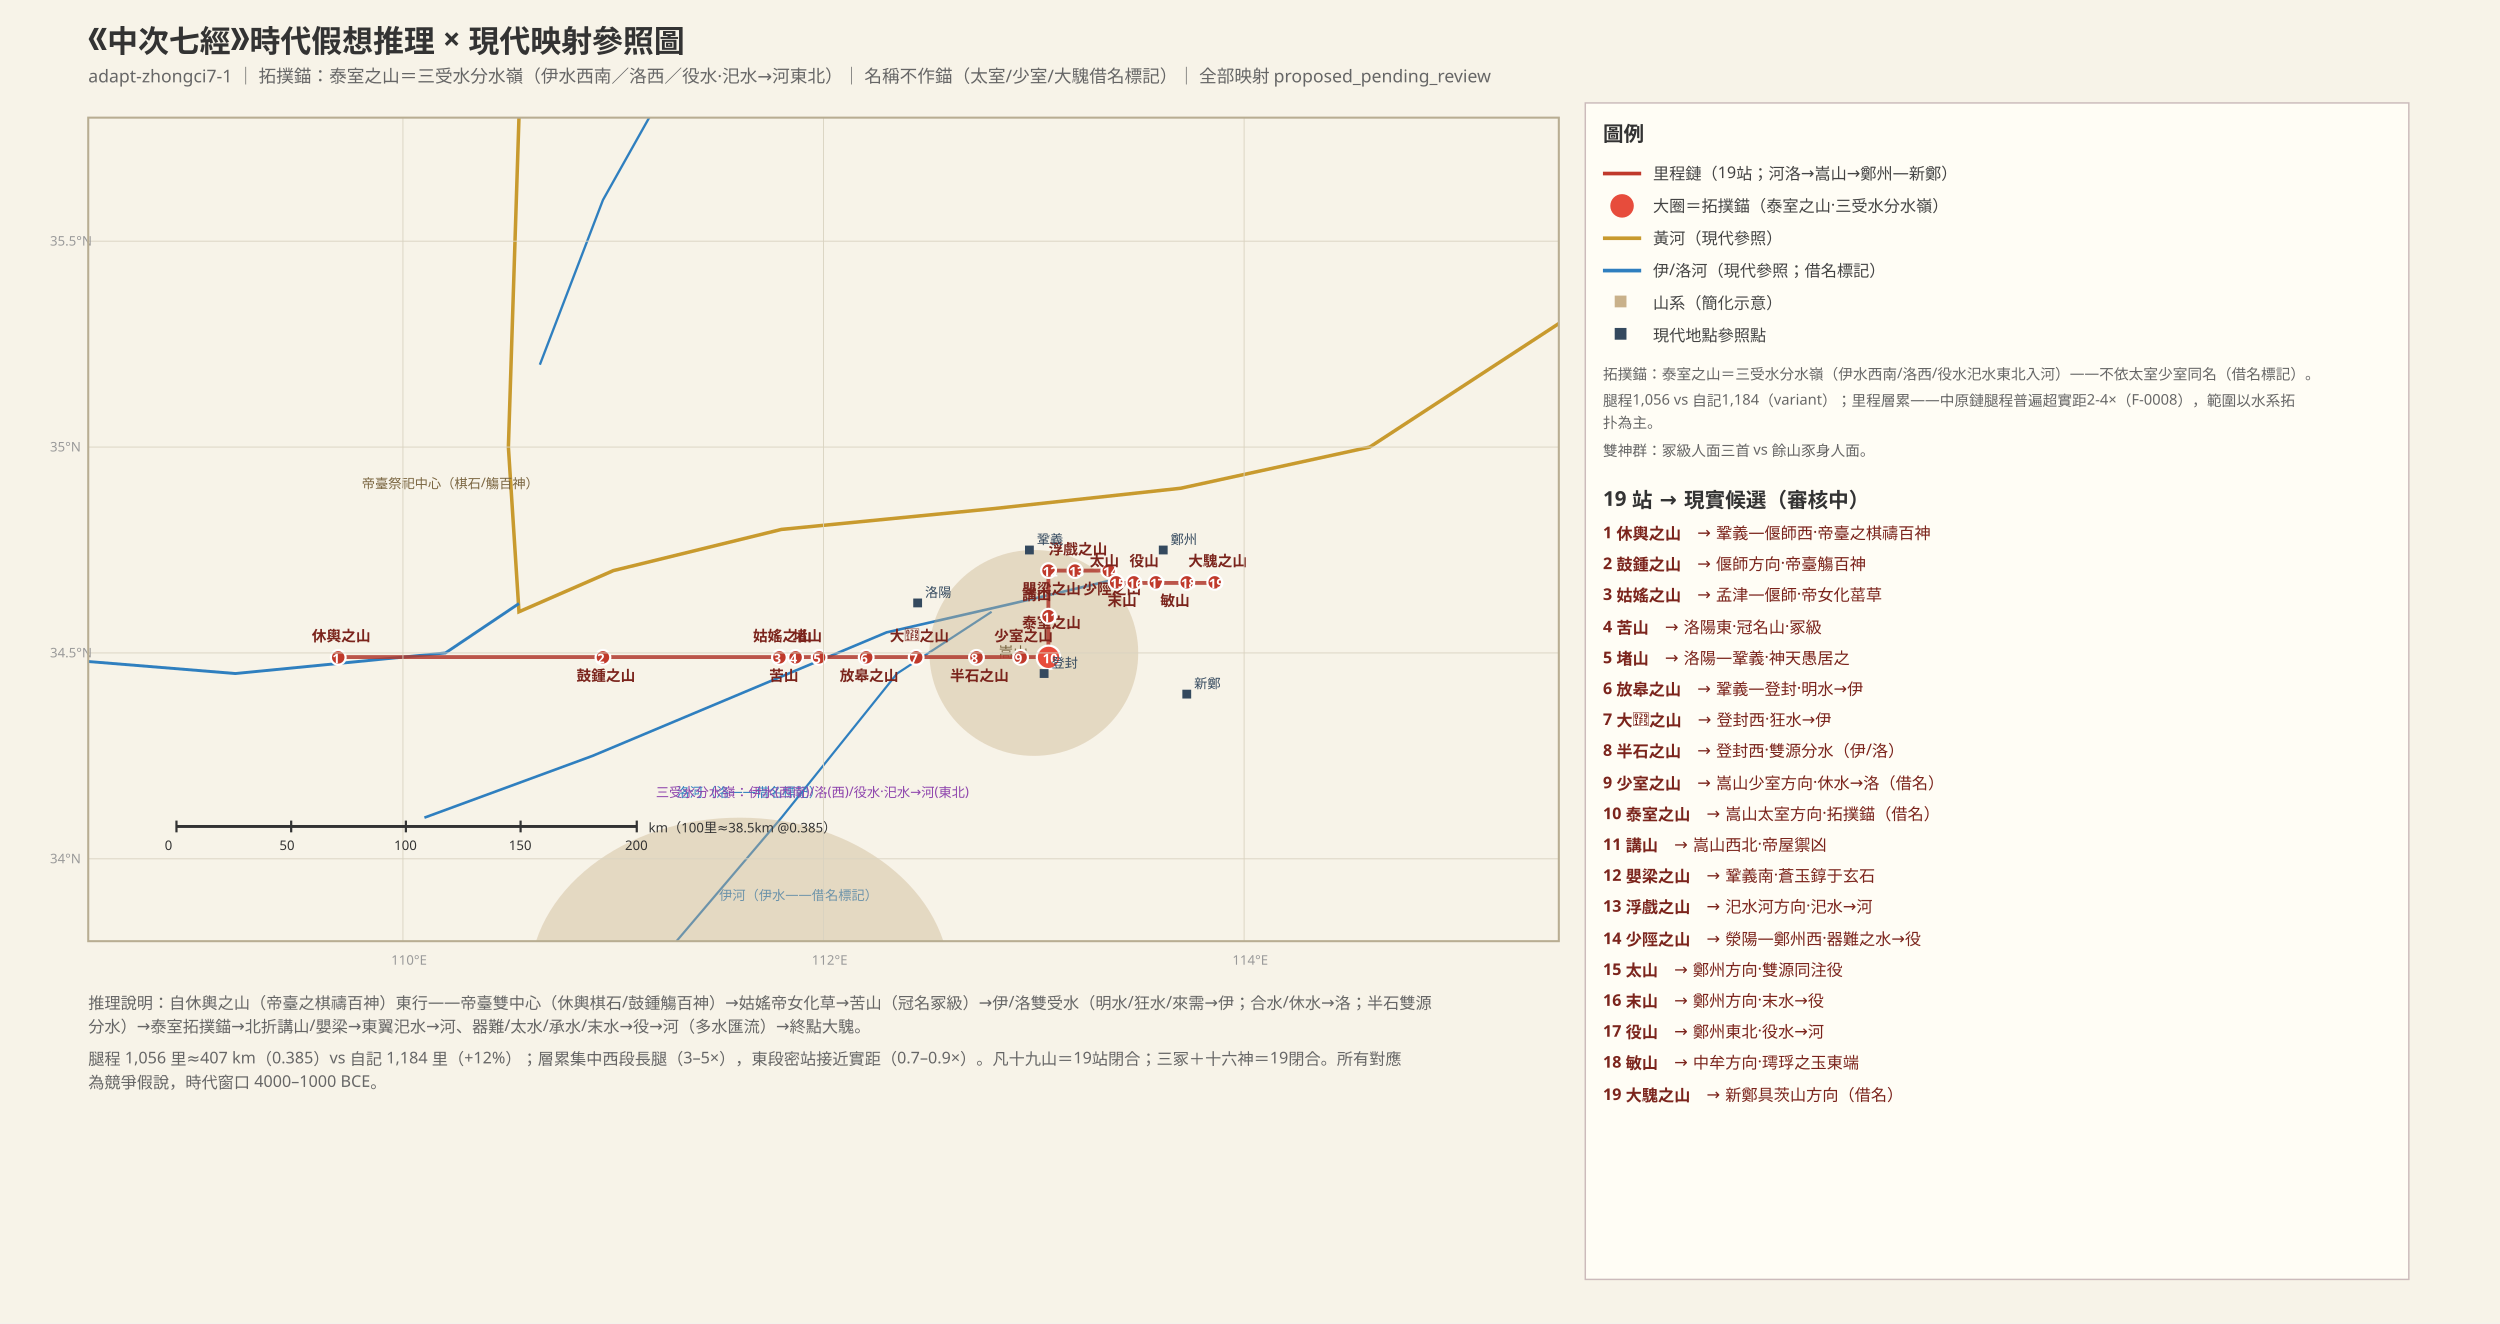
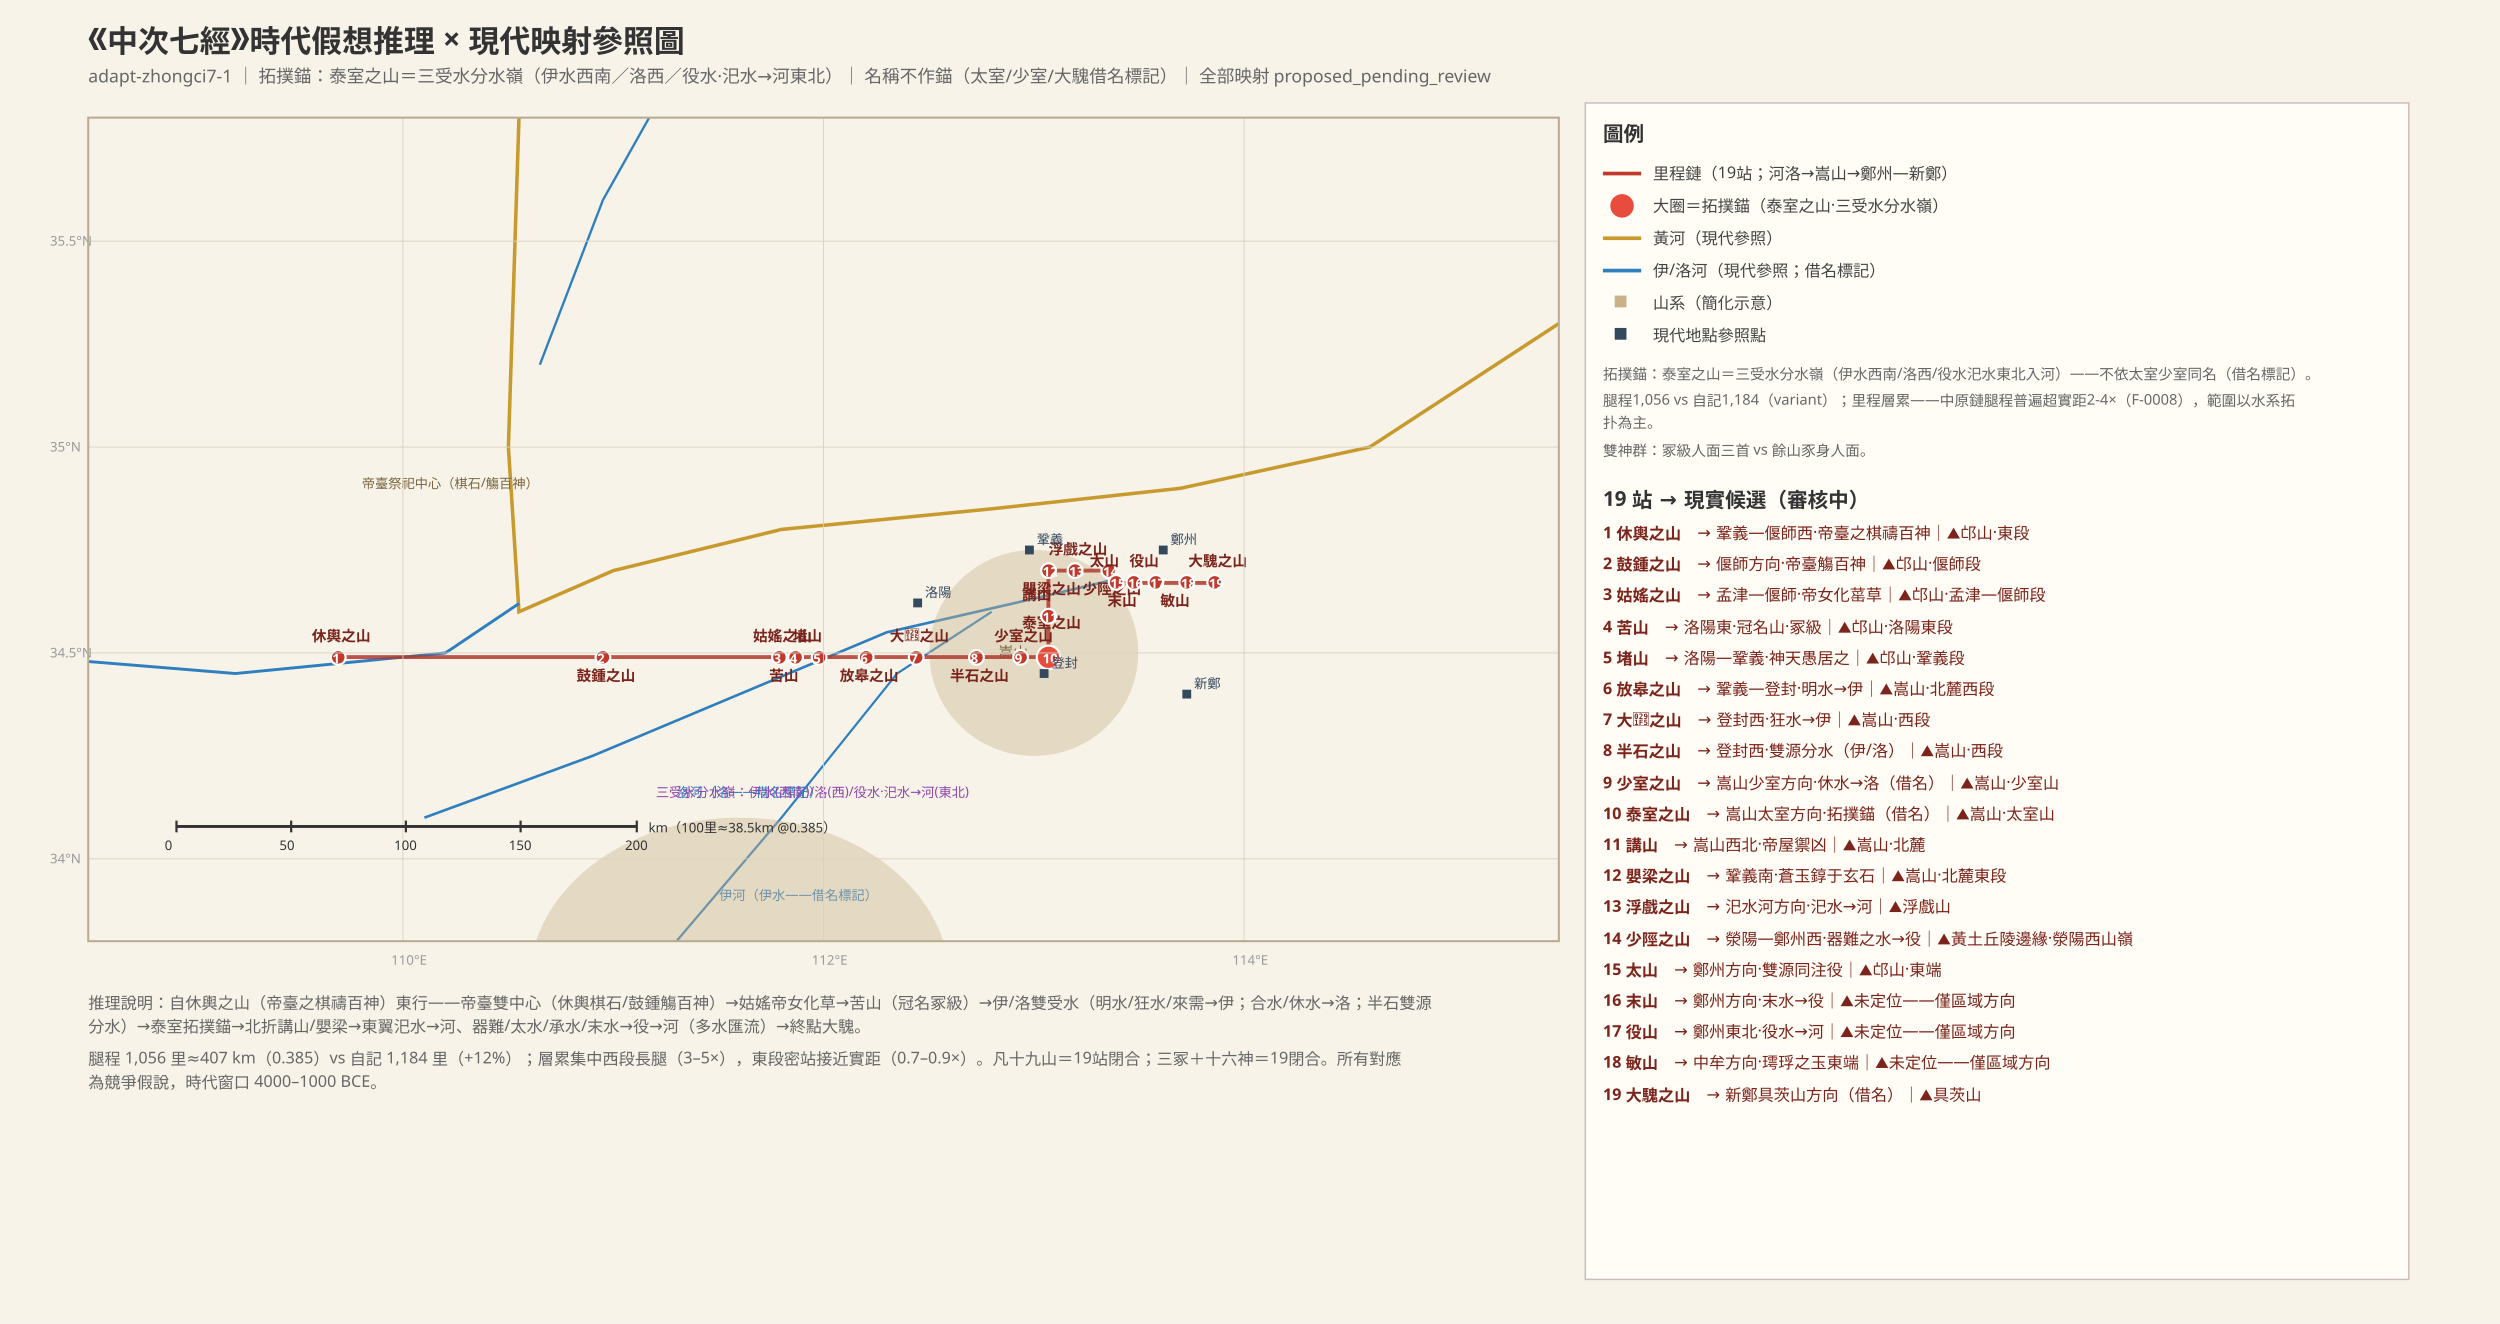
<svg xmlns="http://www.w3.org/2000/svg" width="1700" height="900" font-family="PingFang SC, Hiragino Sans GB, Microsoft YaHei, sans-serif">
  <rect width="1700" height="900" fill="#f7f3e8" />
  <defs>
    <marker id="arr" markerWidth="8" markerHeight="8" refX="7" refY="3" orient="auto">
      <path d="M0,0 L7,3 L0,6 Z" fill="#555" />
    </marker>
    <pattern id="sand" width="8" height="8" patternUnits="userSpaceOnUse">
      <rect width="8" height="8" fill="#efe3c0" />
      <circle cx="2" cy="2" r="0.8" fill="#d6b96a" />
      <circle cx="6" cy="6" r="0.8" fill="#d6b96a" />
    </pattern>
    <clipPath id="mapclip">
      <rect x="60" y="80" width="1000" height="560" />
    </clipPath>
  </defs>
  <text x="60" y="34" font-size="21" font-weight="bold" fill="#333">《中次七經》時代假想推理 × 現代映射參照圖</text>
  <text x="60" y="56" font-size="12" fill="#666">adapt-zhongci7-1 ｜ 拓撲錨：泰室之山＝三受水分水嶺（伊水西南／洛西／役水·汜水→河東北）｜ 名稱不作錨（太室/少室/大騩借名標記）｜ 全部映射 proposed_pending_review</text>
  <g clip-path="url(#mapclip)">
    <polyline points="-1654.3,416.0 -1440.0,472.0 -1225.7,304.0 -1082.9,136.0 -897.1,52.0 -725.7,10.0 -611.4,-4.0 -525.7,-116.0 -440.0,-340.0 -354.3,-508.0 -268.6,-676.0 -168.6,-844.0 -97.1,-1012.0 45.7,-1180.0 202.9,-1236.0 331.4,-1236.0 431.4,-1180.0 502.9,-1096.0 502.9,-900.0 460.0,-676.0 402.9,-424.0 374.3,-172.0 352.9,80.0 345.7,304.0 352.9,416.0 417.1,388.0 531.4,360.0 674.3,346.0 802.9,332.0 931.4,304.0 1060.0,220.0 1174.3,136.0 1274.3,-60.0 1360.0,-256.0 1445.7,-368.0 1531.4,-424.0" fill="none" stroke="#c89a2e" stroke-width="2.4" />
    <polyline points="-554.3,374.0 -368.6,388.0 -182.9,430.0 -11.4,444.0 160.0,458.0 302.9,444.0 352.9,410.4" fill="none" stroke="#2f7fbf" stroke-width="2" />
    <polyline points="288.6,556.0 402.9,514.0 502.9,472.0 602.9,430.0 688.6,410.4 760.0,393.6" fill="none" stroke="#2f7fbf" stroke-width="1.8" />
    <text x="460" y="542" font-size="9" fill="#2f7fbf">洛河（洛——借名標記）</text>
    <polyline points="460.0,640.0 531.4,556.0 610.0,458.0 674.3,416.0" fill="none" stroke="#2f7fbf" stroke-width="1.5" />
    <text x="489" y="612" font-size="9" fill="#2f7fbf">伊河（伊水——借名標記）</text>
    <polyline points="602.9,-732.0 631.4,-508.0 560.0,-312.0 488.6,-4.0 410.0,136.0 367.1,248.0" fill="none" stroke="#2f7fbf" stroke-width="1.6" />
    <ellipse cx="703" cy="444" rx="71" ry="70" fill="#c9b18a" opacity="0.4" />
    <text x="679" y="447" font-size="10" fill="#7a6540">嵩山</text>
    <ellipse cx="503" cy="668" rx="143" ry="112" fill="#c9b18a" opacity="0.4" />
    <text x="479" y="671" font-size="10" fill="#7a6540">伏牛山</text>
    <polyline points="230.0,446.8 410.0,446.8 530.0,446.8 541.4,446.8 557.1,446.8 588.6,446.8 622.9,446.8 664.3,446.8 694.3,446.8 712.9,446.8 712.9,418.8 712.9,388.0 731.4,388.0 754.3,388.0 758.6,396.4 771.4,396.4 785.7,396.4 807.1,396.4 825.7,396.4" fill="none" stroke="#b03a2e" stroke-width="2.6" opacity="0.85" />
    <circle cx="230" cy="447" r="5" fill="#c0392b" stroke="#fff" stroke-width="1.5" />
    <text x="226" y="451" font-size="9" fill="#fff" font-weight="bold">1</text>
    <text x="212" y="436" font-size="10" fill="#7b241c" font-weight="bold">休輿之山</text>
    <circle cx="410" cy="447" r="5" fill="#c0392b" stroke="#fff" stroke-width="1.5" />
    <text x="406" y="451" font-size="9" fill="#fff" font-weight="bold">2</text>
    <text x="392" y="463" font-size="10" fill="#7b241c" font-weight="bold">鼓鍾之山</text>
    <circle cx="530" cy="447" r="5" fill="#c0392b" stroke="#fff" stroke-width="1.5" />
    <text x="526" y="451" font-size="9" fill="#fff" font-weight="bold">3</text>
    <text x="512" y="436" font-size="10" fill="#7b241c" font-weight="bold">姑媱之山</text>
    <circle cx="541" cy="447" r="5" fill="#c0392b" stroke="#fff" stroke-width="1.5" />
    <text x="537" y="451" font-size="9" fill="#fff" font-weight="bold">4</text>
    <text x="523" y="463" font-size="10" fill="#7b241c" font-weight="bold">苦山</text>
    <circle cx="557" cy="447" r="5" fill="#c0392b" stroke="#fff" stroke-width="1.5" />
    <text x="553" y="451" font-size="9" fill="#fff" font-weight="bold">5</text>
    <text x="539" y="436" font-size="10" fill="#7b241c" font-weight="bold">堵山</text>
    <circle cx="589" cy="447" r="5" fill="#c0392b" stroke="#fff" stroke-width="1.5" />
    <text x="585" y="451" font-size="9" fill="#fff" font-weight="bold">6</text>
    <text x="571" y="463" font-size="10" fill="#7b241c" font-weight="bold">放皋之山</text>
    <circle cx="623" cy="447" r="5" fill="#c0392b" stroke="#fff" stroke-width="1.5" />
    <text x="619" y="451" font-size="9" fill="#fff" font-weight="bold">7</text>
    <text x="605" y="436" font-size="10" fill="#7b241c" font-weight="bold">大𩇵之山</text>
    <circle cx="664" cy="447" r="5" fill="#c0392b" stroke="#fff" stroke-width="1.5" />
    <text x="660" y="451" font-size="9" fill="#fff" font-weight="bold">8</text>
    <text x="646" y="463" font-size="10" fill="#7b241c" font-weight="bold">半石之山</text>
    <circle cx="694" cy="447" r="5" fill="#c0392b" stroke="#fff" stroke-width="1.5" />
    <text x="690" y="451" font-size="9" fill="#fff" font-weight="bold">9</text>
    <text x="676" y="436" font-size="10" fill="#7b241c" font-weight="bold">少室之山</text>
    <circle cx="713" cy="447" r="8" fill="#e74c3c" stroke="#fff" stroke-width="1.5" />
    <text x="709" y="451" font-size="9" fill="#fff" font-weight="bold">10</text>
    <text x="695" y="427" font-size="10" fill="#7b241c" font-weight="bold">泰室之山</text>
    <circle cx="713" cy="419" r="5" fill="#c0392b" stroke="#fff" stroke-width="1.5" />
    <text x="709" y="423" font-size="9" fill="#fff" font-weight="bold">11</text>
    <text x="695" y="408" font-size="10" fill="#7b241c" font-weight="bold">講山</text>
    <circle cx="713" cy="388" r="5" fill="#c0392b" stroke="#fff" stroke-width="1.5" />
    <text x="709" y="392" font-size="9" fill="#fff" font-weight="bold">12</text>
    <text x="695" y="404" font-size="10" fill="#7b241c" font-weight="bold">嬰梁之山</text>
    <circle cx="731" cy="388" r="5" fill="#c0392b" stroke="#fff" stroke-width="1.5" />
    <text x="727" y="392" font-size="9" fill="#fff" font-weight="bold">13</text>
    <text x="713" y="377" font-size="10" fill="#7b241c" font-weight="bold">浮戲之山</text>
    <circle cx="754" cy="388" r="5" fill="#c0392b" stroke="#fff" stroke-width="1.5" />
    <text x="750" y="392" font-size="9" fill="#fff" font-weight="bold">14</text>
    <text x="736" y="404" font-size="10" fill="#7b241c" font-weight="bold">少陘之山</text>
    <circle cx="759" cy="396" r="5" fill="#c0392b" stroke="#fff" stroke-width="1.5" />
    <text x="755" y="400" font-size="9" fill="#fff" font-weight="bold">15</text>
    <text x="741" y="385" font-size="10" fill="#7b241c" font-weight="bold">太山</text>
    <circle cx="771" cy="396" r="5" fill="#c0392b" stroke="#fff" stroke-width="1.5" />
    <text x="767" y="400" font-size="9" fill="#fff" font-weight="bold">16</text>
    <text x="753" y="412" font-size="10" fill="#7b241c" font-weight="bold">末山</text>
    <circle cx="786" cy="396" r="5" fill="#c0392b" stroke="#fff" stroke-width="1.5" />
    <text x="782" y="400" font-size="9" fill="#fff" font-weight="bold">17</text>
    <text x="768" y="385" font-size="10" fill="#7b241c" font-weight="bold">役山</text>
    <circle cx="807" cy="396" r="5" fill="#c0392b" stroke="#fff" stroke-width="1.5" />
    <text x="803" y="400" font-size="9" fill="#fff" font-weight="bold">18</text>
    <text x="789" y="412" font-size="10" fill="#7b241c" font-weight="bold">敏山</text>
    <circle cx="826" cy="396" r="5" fill="#c0392b" stroke="#fff" stroke-width="1.5" />
    <text x="822" y="400" font-size="9" fill="#fff" font-weight="bold">19</text>
    <text x="808" y="385" font-size="10" fill="#7b241c" font-weight="bold">大騩之山</text>
    <text x="446" y="542" font-size="9" fill="#8e44ad">三受水分水嶺：伊水(西南)/洛(西)/役水·汜水→河(東北)</text>
    <text x="246" y="332" font-size="9" fill="#7a6540">帝臺祭祀中心（棋石/觴百神）</text>
    <rect x="621" y="407" width="6" height="6" fill="#34495e" />
    <text x="629" y="406" font-size="9" fill="#34495e">洛陽</text>
    <rect x="788" y="371" width="6" height="6" fill="#34495e" />
    <text x="796" y="370" font-size="9" fill="#34495e">鄭州</text>
    <rect x="707" y="455" width="6" height="6" fill="#34495e" />
    <text x="715" y="454" font-size="9" fill="#34495e">登封</text>
    <rect x="697" y="371" width="6" height="6" fill="#34495e" />
    <text x="705" y="370" font-size="9" fill="#34495e">鞏義</text>
    <rect x="804" y="469" width="6" height="6" fill="#34495e" />
    <text x="812" y="468" font-size="9" fill="#34495e">新鄭</text>
  </g>
  <line x1="274" y1="640" x2="274" y2="80" stroke="#d9d2c0" stroke-width="0.6" />
  <text x="266" y="656" font-size="9" fill="#999">110°E</text>
  <line x1="560" y1="640" x2="560" y2="80" stroke="#d9d2c0" stroke-width="0.6" />
  <text x="552" y="656" font-size="9" fill="#999">112°E</text>
  <line x1="846" y1="640" x2="846" y2="80" stroke="#d9d2c0" stroke-width="0.6" />
  <text x="838" y="656" font-size="9" fill="#999">114°E</text>
  <line x1="60" y1="584" x2="1060" y2="584" stroke="#d9d2c0" stroke-width="0.6" />
  <text x="34" y="587" font-size="9" fill="#999">34°N</text>
  <line x1="60" y1="444" x2="1060" y2="444" stroke="#d9d2c0" stroke-width="0.6" />
  <text x="34" y="447" font-size="9" fill="#999">34.5°N</text>
  <line x1="60" y1="304" x2="1060" y2="304" stroke="#d9d2c0" stroke-width="0.6" />
  <text x="34" y="307" font-size="9" fill="#999">35°N</text>
  <line x1="60" y1="164" x2="1060" y2="164" stroke="#d9d2c0" stroke-width="0.6" />
  <text x="34" y="167" font-size="9" fill="#999">35.5°N</text>
  <rect x="60" y="80" width="1000" height="560" fill="none" stroke="#b8ad92" stroke-width="1.4" />
  <line x1="120" y1="562" x2="433" y2="562" stroke="#333" stroke-width="2" />
  <line x1="120" y1="558" x2="120" y2="566" stroke="#333" stroke-width="1.5" />
  <text x="112" y="578" font-size="9" fill="#333">0</text>
  <line x1="198" y1="558" x2="198" y2="566" stroke="#333" stroke-width="1.5" />
  <text x="190" y="578" font-size="9" fill="#333">50</text>
  <line x1="276" y1="558" x2="276" y2="566" stroke="#333" stroke-width="1.5" />
  <text x="268" y="578" font-size="9" fill="#333">100</text>
  <line x1="354" y1="558" x2="354" y2="566" stroke="#333" stroke-width="1.5" />
  <text x="346" y="578" font-size="9" fill="#333">150</text>
  <line x1="433" y1="558" x2="433" y2="566" stroke="#333" stroke-width="1.5" />
  <text x="425" y="578" font-size="9" fill="#333">200</text>
  <text x="441" y="566" font-size="9" fill="#333">km（100里≈38.5km @0.385）</text>
  <rect x="1078" y="70" width="560" height="800" fill="#fffdf5" stroke="#cbb" />
  <text x="1090" y="96" font-size="14" font-weight="bold" fill="#333">圖例</text>
  <line x1="1090" y1="118" x2="1116" y2="118" stroke="#c0392b" stroke-width="2.5" />
  <text x="1124" y="122" font-size="11" fill="#444">里程鏈（19站；河洛→嵩山→鄭州—新鄭）</text>
  <circle cx="1103" cy="140" r="8" fill="#e74c3c" />
  <text x="1124" y="144" font-size="11" fill="#444">大圈＝拓撲錨（泰室之山·三受水分水嶺）</text>
  <line x1="1090" y1="162" x2="1116" y2="162" stroke="#c89a2e" stroke-width="2.5" />
  <text x="1124" y="166" font-size="11" fill="#444">黃河（現代參照）</text>
  <line x1="1090" y1="184" x2="1116" y2="184" stroke="#2f7fbf" stroke-width="2.5" />
  <text x="1124" y="188" font-size="11" fill="#444">伊/洛河（現代參照；借名標記）</text>
  <rect x="1098" y="201" width="8" height="8" fill="#c9b18a" />
  <text x="1124" y="210" font-size="11" fill="#444">山系（簡化示意）</text>
  <rect x="1098" y="223" width="8" height="8" fill="#34495e" />
  <text x="1124" y="232" font-size="11" fill="#444">現代地點參照點</text>
  <text x="1090" y="258" font-size="10" fill="#666">拓撲錨：泰室之山＝三受水分水嶺（伊水西南/洛西/役水汜水東北入河）——不依太室少室同名（借名標記）。</text>
  <text x="1090" y="276" font-size="10" fill="#666">腿程1,056 vs 自記1,184（variant）；里程層累——中原鏈腿程普遍超實距2-4×（F-0008），範圍以水系拓</text>
  <text x="1090" y="291" font-size="10" fill="#666">扑為主。</text>
  <text x="1090" y="310" font-size="10" fill="#666">雙神群：冢級人面三首 vs 餘山豕身人面。</text>
  <text x="1090" y="344.0" font-size="14" font-weight="bold" fill="#333">19 站 → 現實候選（審核中）</text>
  <text x="1090" y="366" font-size="11" fill="#7b241c">
-     <tspan font-weight="bold"> 1 休輿之山</tspan>　→ 鞏義—偃師西·帝臺之棋禱百神</text>
+     <tspan font-weight="bold"> 1 休輿之山</tspan>　→ 鞏義—偃師西·帝臺之棋禱百神｜⛰邙山·東段</text>
  <text x="1090" y="387" font-size="11" fill="#7b241c">
-     <tspan font-weight="bold"> 2 鼓鍾之山</tspan>　→ 偃師方向·帝臺觴百神</text>
+     <tspan font-weight="bold"> 2 鼓鍾之山</tspan>　→ 偃師方向·帝臺觴百神｜⛰邙山·偃師段</text>
  <text x="1090" y="408" font-size="11" fill="#7b241c">
-     <tspan font-weight="bold"> 3 姑媱之山</tspan>　→ 孟津—偃師·帝女化䔄草</text>
+     <tspan font-weight="bold"> 3 姑媱之山</tspan>　→ 孟津—偃師·帝女化䔄草｜⛰邙山·孟津—偃師段</text>
  <text x="1090" y="430" font-size="11" fill="#7b241c">
-     <tspan font-weight="bold"> 4 苦山</tspan>　→ 洛陽東·冠名山·冢級</text>
+     <tspan font-weight="bold"> 4 苦山</tspan>　→ 洛陽東·冠名山·冢級｜⛰邙山·洛陽東段</text>
  <text x="1090" y="451" font-size="11" fill="#7b241c">
-     <tspan font-weight="bold"> 5 堵山</tspan>　→ 洛陽—鞏義·神天愚居之</text>
+     <tspan font-weight="bold"> 5 堵山</tspan>　→ 洛陽—鞏義·神天愚居之｜⛰邙山·鞏義段</text>
  <text x="1090" y="472" font-size="11" fill="#7b241c">
-     <tspan font-weight="bold"> 6 放皋之山</tspan>　→ 鞏義—登封·明水→伊</text>
+     <tspan font-weight="bold"> 6 放皋之山</tspan>　→ 鞏義—登封·明水→伊｜⛰嵩山·北麓西段</text>
  <text x="1090" y="493" font-size="11" fill="#7b241c">
-     <tspan font-weight="bold"> 7 大𩇵之山</tspan>　→ 登封西·狂水→伊</text>
+     <tspan font-weight="bold"> 7 大𩇵之山</tspan>　→ 登封西·狂水→伊｜⛰嵩山·西段</text>
  <text x="1090" y="514" font-size="11" fill="#7b241c">
-     <tspan font-weight="bold"> 8 半石之山</tspan>　→ 登封西·雙源分水（伊/洛）</text>
+     <tspan font-weight="bold"> 8 半石之山</tspan>　→ 登封西·雙源分水（伊/洛）｜⛰嵩山·西段</text>
  <text x="1090" y="536" font-size="11" fill="#7b241c">
-     <tspan font-weight="bold"> 9 少室之山</tspan>　→ 嵩山少室方向·休水→洛（借名）</text>
+     <tspan font-weight="bold"> 9 少室之山</tspan>　→ 嵩山少室方向·休水→洛（借名）｜⛰嵩山·少室山</text>
  <text x="1090" y="557" font-size="11" fill="#7b241c">
-     <tspan font-weight="bold">10 泰室之山</tspan>　→ 嵩山太室方向·拓撲錨（借名）</text>
+     <tspan font-weight="bold">10 泰室之山</tspan>　→ 嵩山太室方向·拓撲錨（借名）｜⛰嵩山·太室山</text>
  <text x="1090" y="578" font-size="11" fill="#7b241c">
-     <tspan font-weight="bold">11 講山</tspan>　→ 嵩山西北·帝屋禦凶</text>
+     <tspan font-weight="bold">11 講山</tspan>　→ 嵩山西北·帝屋禦凶｜⛰嵩山·北麓</text>
  <text x="1090" y="599" font-size="11" fill="#7b241c">
-     <tspan font-weight="bold">12 嬰梁之山</tspan>　→ 鞏義南·蒼玉錞于玄石</text>
+     <tspan font-weight="bold">12 嬰梁之山</tspan>　→ 鞏義南·蒼玉錞于玄石｜⛰嵩山·北麓東段</text>
  <text x="1090" y="620" font-size="11" fill="#7b241c">
-     <tspan font-weight="bold">13 浮戲之山</tspan>　→ 汜水河方向·汜水→河</text>
+     <tspan font-weight="bold">13 浮戲之山</tspan>　→ 汜水河方向·汜水→河｜⛰浮戲山</text>
  <text x="1090" y="642" font-size="11" fill="#7b241c">
-     <tspan font-weight="bold">14 少陘之山</tspan>　→ 滎陽—鄭州西·器難之水→役</text>
+     <tspan font-weight="bold">14 少陘之山</tspan>　→ 滎陽—鄭州西·器難之水→役｜⛰黃土丘陵邊緣·滎陽西山嶺</text>
  <text x="1090" y="663" font-size="11" fill="#7b241c">
-     <tspan font-weight="bold">15 太山</tspan>　→ 鄭州方向·雙源同注役</text>
+     <tspan font-weight="bold">15 太山</tspan>　→ 鄭州方向·雙源同注役｜⛰邙山·東端</text>
  <text x="1090" y="684" font-size="11" fill="#7b241c">
-     <tspan font-weight="bold">16 末山</tspan>　→ 鄭州方向·末水→役</text>
+     <tspan font-weight="bold">16 末山</tspan>　→ 鄭州方向·末水→役｜⛰未定位——僅區域方向</text>
  <text x="1090" y="705" font-size="11" fill="#7b241c">
-     <tspan font-weight="bold">17 役山</tspan>　→ 鄭州東北·役水→河</text>
+     <tspan font-weight="bold">17 役山</tspan>　→ 鄭州東北·役水→河｜⛰未定位——僅區域方向</text>
  <text x="1090" y="726" font-size="11" fill="#7b241c">
-     <tspan font-weight="bold">18 敏山</tspan>　→ 中牟方向·㻬琈之玉東端</text>
+     <tspan font-weight="bold">18 敏山</tspan>　→ 中牟方向·㻬琈之玉東端｜⛰未定位——僅區域方向</text>
  <text x="1090" y="748" font-size="11" fill="#7b241c">
-     <tspan font-weight="bold">19 大騩之山</tspan>　→ 新鄭具茨山方向（借名）</text>
+     <tspan font-weight="bold">19 大騩之山</tspan>　→ 新鄭具茨山方向（借名）｜⛰具茨山</text>
  <text x="60" y="686" font-size="11" fill="#666">推理說明：自休輿之山（帝臺之棋禱百神）東行——帝臺雙中心（休輿棋石/鼓鍾觴百神）→姑媱帝女化草→苦山（冠名冢級）→伊/洛雙受水（明水/狂水/來需→伊；合水/休水→洛；半石雙源</text>
  <text x="60" y="702" font-size="11" fill="#666">分水）→泰室拓撲錨→北折講山/嬰梁→東翼汜水→河、器難/太水/承水/末水→役→河（多水匯流）→終點大騩。</text>
  <text x="60" y="724" font-size="11" fill="#666">腿程 1,056 里≈407 km（0.385）vs 自記 1,184 里（+12%）；層累集中西段長腿（3–5×），東段密站接近實距（0.7–0.9×）。凡十九山＝19站閉合；三冢＋十六神＝19閉合。所有對應</text>
  <text x="60" y="740" font-size="11" fill="#666">為競爭假說，時代窗口 4000–1000 BCE。</text>
</svg>
